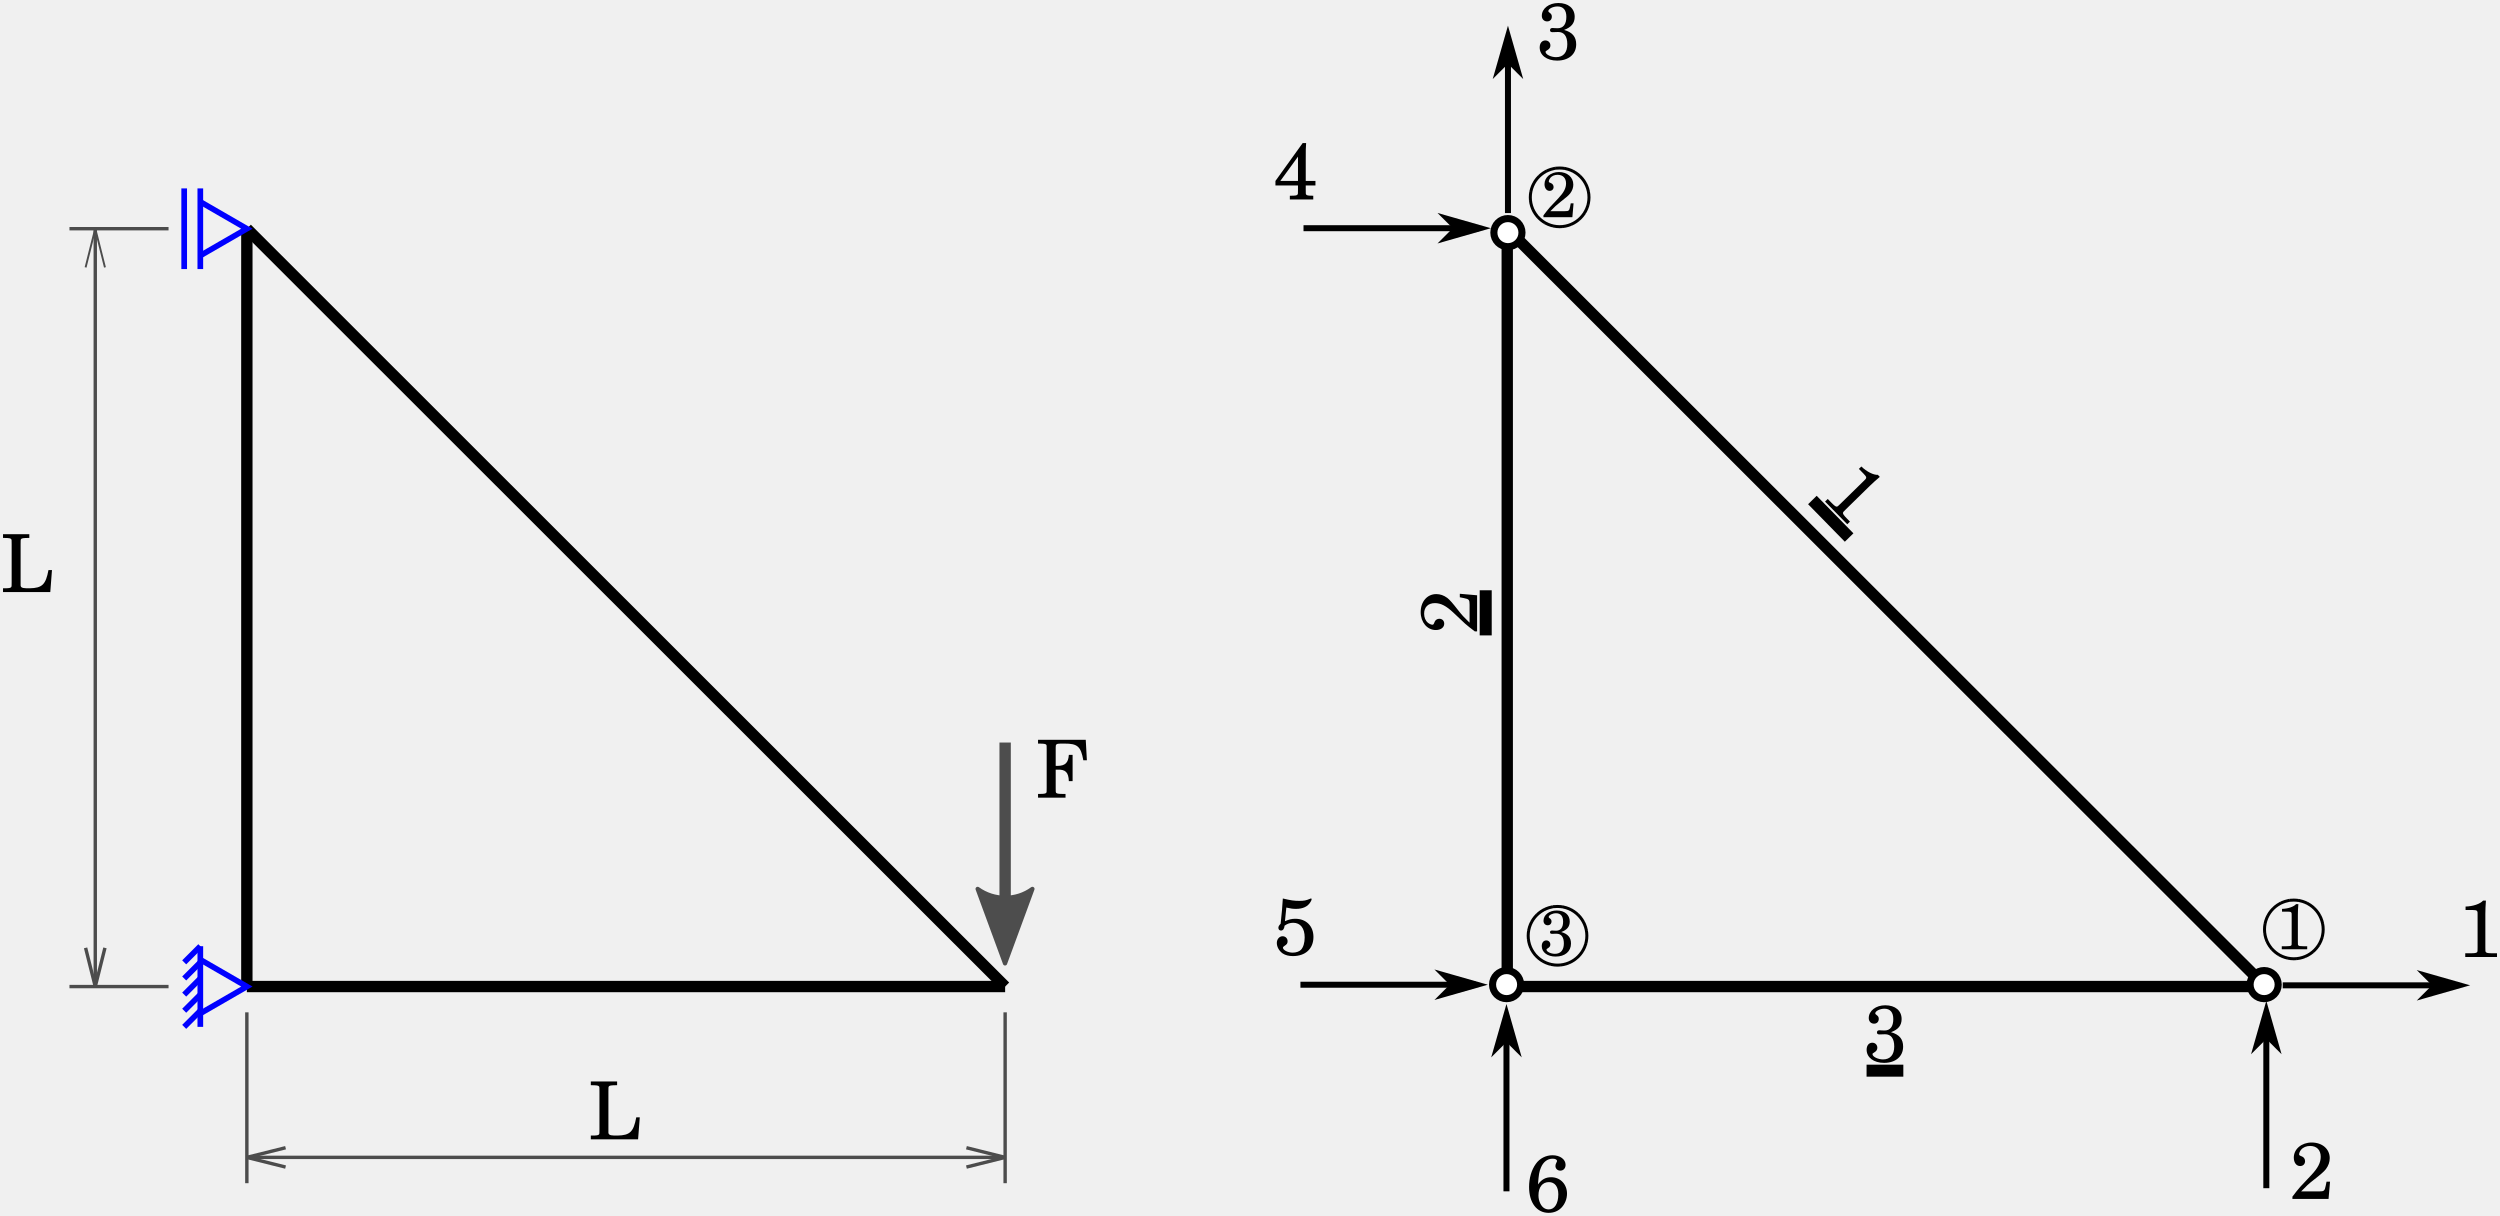
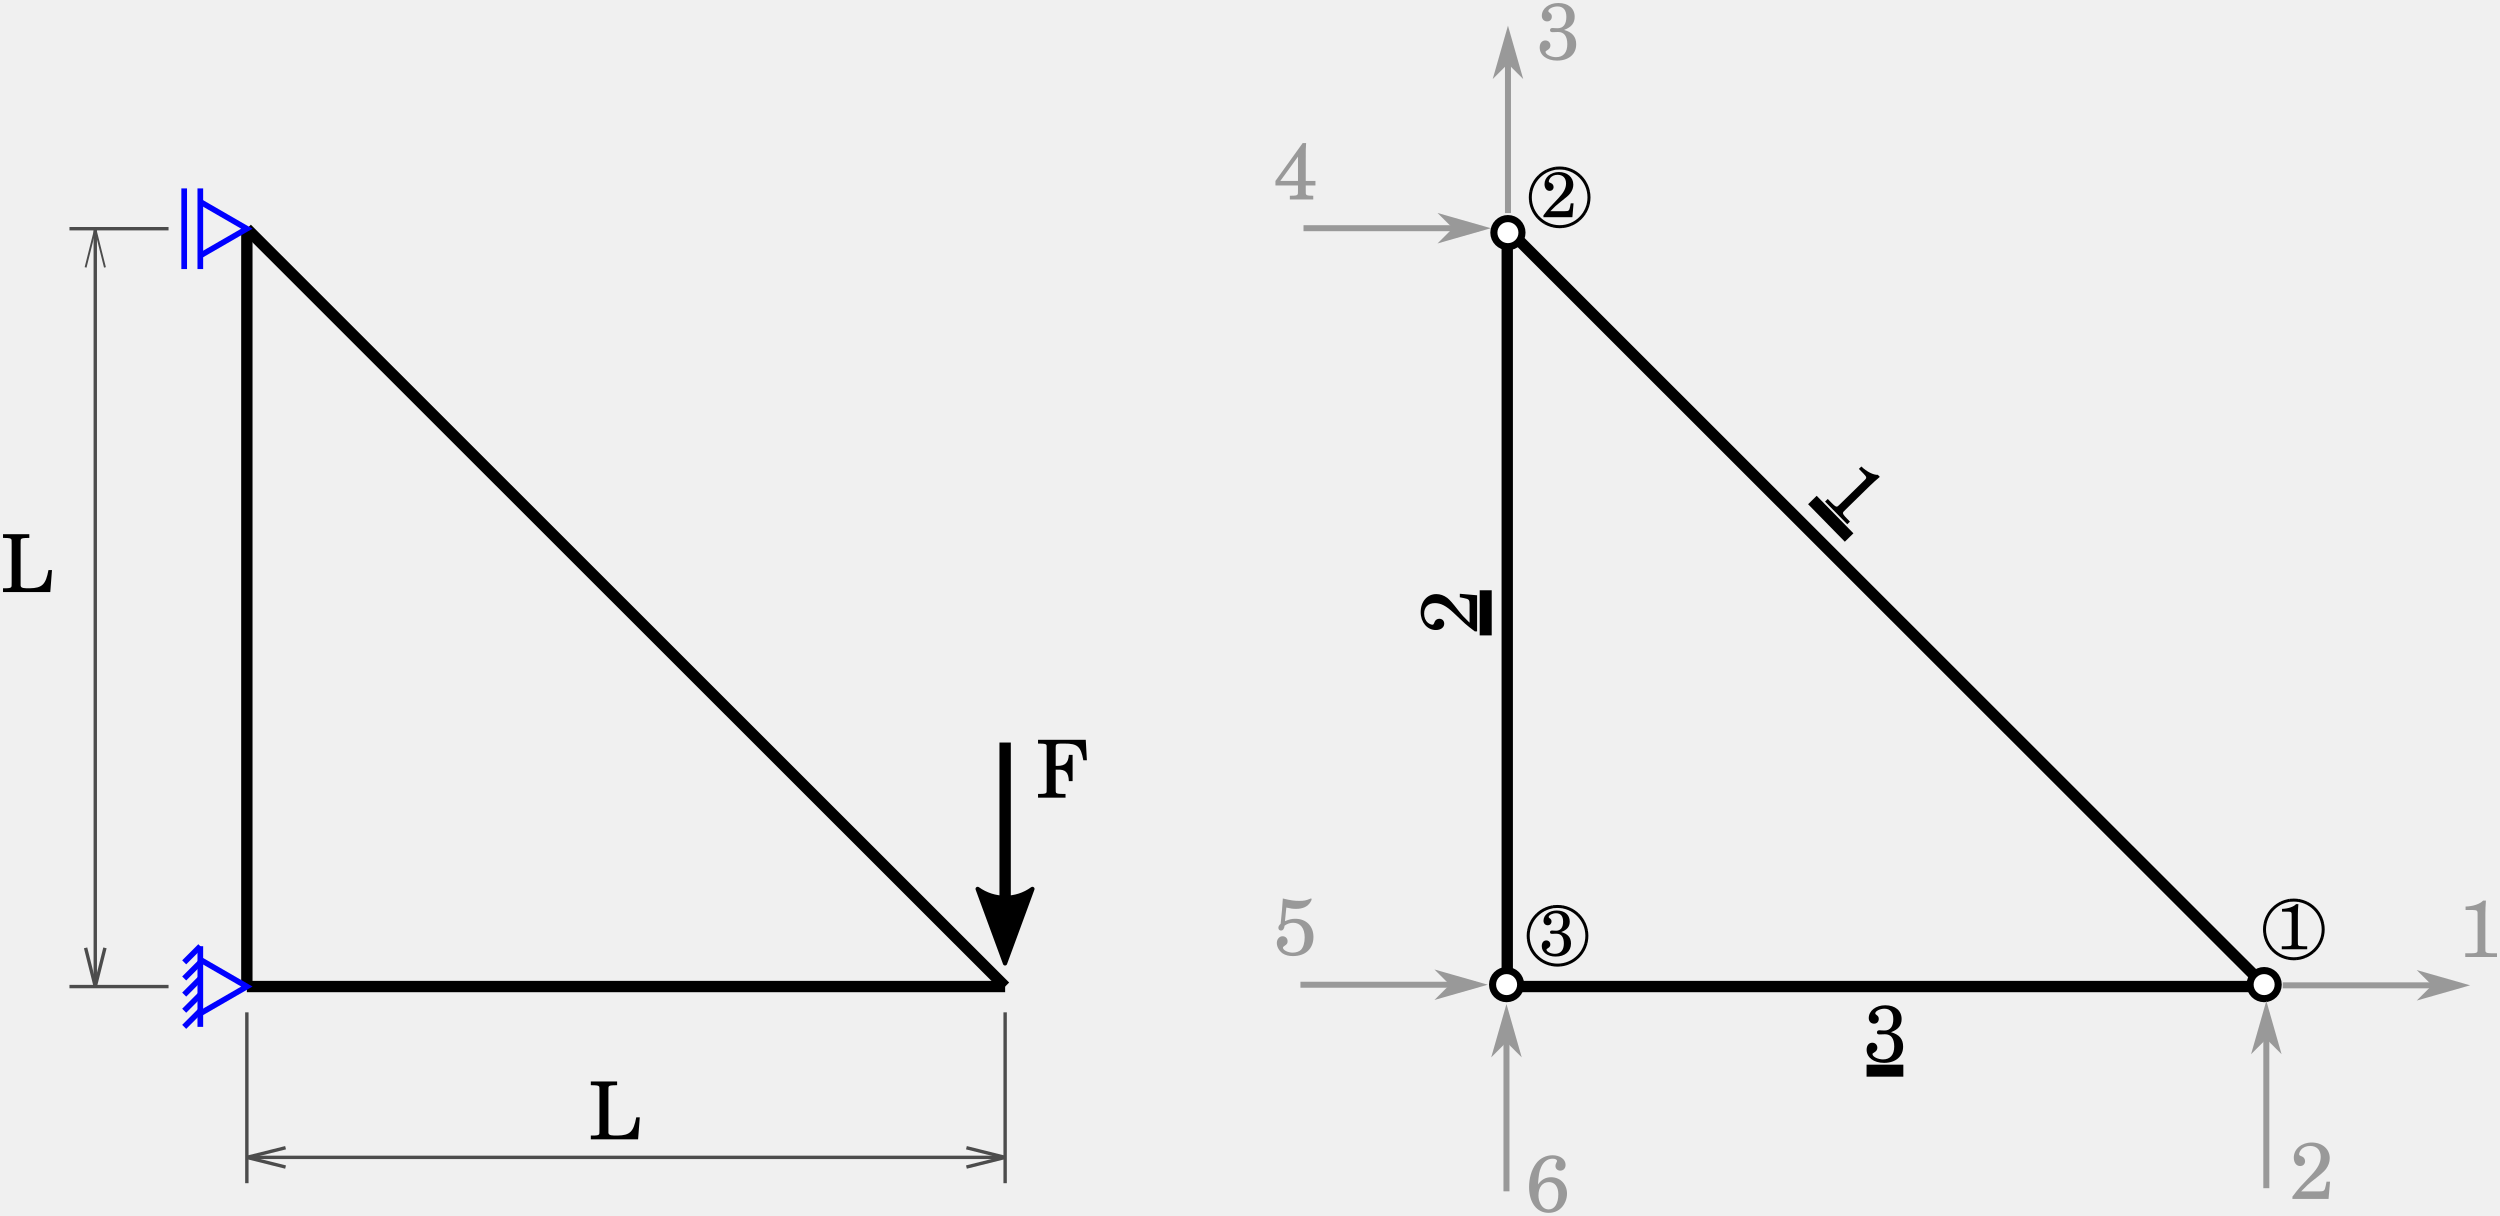
<svg xmlns="http://www.w3.org/2000/svg" version="1.1" id="svg4504" xml:space="preserve" width="831.867" height="404.575" viewBox="0 0 831.867 404.575">
  <defs id="defs4508">
    <marker orient="auto" refY="0" refX="0" id="Arrow2Mstart" style="overflow:visible">
-       <path id="path4844" style="fill:#4d4d4d;fill-opacity:1;fill-rule:evenodd;stroke:#4d4d4d;stroke-width:0.625;stroke-linejoin:round;stroke-opacity:1" d="M 8.719,4.034 -2.207,0.016 8.719,-4.002 c -1.745,2.372 -1.735,5.617 -6e-7,8.035 z" transform="scale(0.6)" />
+       <path id="path4844" style="fill:#000000;fill-opacity:1;fill-rule:evenodd;stroke:#000000;stroke-width:0.625;stroke-linejoin:round;stroke-opacity:1" d="M 8.719,4.034 -2.207,0.016 8.719,-4.002 c -1.745,2.372 -1.735,5.617 -6e-7,8.035 z" transform="scale(0.6)" />
    </marker>
    <marker orient="auto" refY="0" refX="0" id="Arrow1Mstart" style="overflow:visible">
      <path id="path4826" d="M 0,0 5,-5 -12.5,0 5,5 Z" style="fill:#4d4d4d;fill-opacity:1;fill-rule:evenodd;stroke:#4d4d4d;stroke-width:1pt;stroke-opacity:1" transform="matrix(0.4,0,0,0.4,4,0)" />
    </marker>
    <clipPath clipPathUnits="userSpaceOnUse" id="clipPath4522">
      <path d="m 720,969.602 h 6980.4 v 4010.4 H 720 Z" id="path4520" />
    </clipPath>
    <marker orient="auto" refY="0" refX="0" id="Arrow2Mstart-5" style="overflow:visible">
      <path id="path4844-4" style="fill:#4d4d4d;fill-opacity:1;fill-rule:evenodd;stroke:#4d4d4d;stroke-width:0.625;stroke-linejoin:round;stroke-opacity:1" d="M 8.719,4.034 -2.207,0.016 8.719,-4.002 c -1.745,2.372 -1.735,5.617 -6e-7,8.035 z" transform="scale(0.6)" />
    </marker>
    <marker orient="auto" refY="0" refX="0" id="Arrow1Mend" style="overflow:visible">
-       <path id="path4661" d="M 0,0 5,-5 -12.5,0 5,5 Z" style="fill:#000000;fill-opacity:1;fill-rule:evenodd;stroke:#000000;stroke-width:1pt;stroke-opacity:1" transform="matrix(-0.4,0,0,-0.4,-4,0)" />
+       <path id="path4661" d="M 0,0 5,-5 -12.5,0 5,5 Z" style="fill:#999999;fill-opacity:1;fill-rule:evenodd;stroke:#999999;stroke-width:1pt;stroke-opacity:1" transform="matrix(-0.4,0,0,-0.4,-4,0)" />
    </marker>
    <marker orient="auto" refY="0" refX="0" id="Arrow1Mend-9" style="overflow:visible">
-       <path id="path4661-0" d="M 0,0 5,-5 -12.5,0 5,5 Z" style="fill:#000000;fill-opacity:1;fill-rule:evenodd;stroke:#000000;stroke-width:1pt;stroke-opacity:1" transform="matrix(-0.4,0,0,-0.4,-4,0)" />
+       <path id="path4661-0" d="M 0,0 5,-5 -12.5,0 5,5 Z" style="fill:#999999;fill-opacity:1;fill-rule:evenodd;stroke:#999999;stroke-width:1pt;stroke-opacity:1" transform="matrix(-0.4,0,0,-0.4,-4,0)" />
    </marker>
    <marker orient="auto" refY="0" refX="0" id="Arrow1Mend-1" style="overflow:visible">
-       <path id="path4661-3" d="M 0,0 5,-5 -12.5,0 5,5 Z" style="fill:#000000;fill-opacity:1;fill-rule:evenodd;stroke:#000000;stroke-width:1pt;stroke-opacity:1" transform="matrix(-0.4,0,0,-0.4,-4,0)" />
+       <path id="path4661-3" d="M 0,0 5,-5 -12.5,0 5,5 Z" style="fill:#999999;fill-opacity:1;fill-rule:evenodd;stroke:#999999;stroke-width:1pt;stroke-opacity:1" transform="matrix(-0.4,0,0,-0.4,-4,0)" />
    </marker>
    <marker orient="auto" refY="0" refX="0" id="Arrow1Mend-10" style="overflow:visible">
-       <path id="path4661-34" d="M 0,0 5,-5 -12.5,0 5,5 Z" style="fill:#000000;fill-opacity:1;fill-rule:evenodd;stroke:#000000;stroke-width:1pt;stroke-opacity:1" transform="matrix(-0.4,0,0,-0.4,-4,0)" />
+       <path id="path4661-34" d="M 0,0 5,-5 -12.5,0 5,5 Z" style="fill:#999999;fill-opacity:1;fill-rule:evenodd;stroke:#999999;stroke-width:1pt;stroke-opacity:1" transform="matrix(-0.4,0,0,-0.4,-4,0)" />
    </marker>
    <marker orient="auto" refY="0" refX="0" id="Arrow1Mend-10-3" style="overflow:visible">
-       <path id="path4661-34-9" d="M 0,0 5,-5 -12.5,0 5,5 Z" style="fill:#000000;fill-opacity:1;fill-rule:evenodd;stroke:#000000;stroke-width:1pt;stroke-opacity:1" transform="matrix(-0.4,0,0,-0.4,-4,0)" />
+       <path id="path4661-34-9" d="M 0,0 5,-5 -12.5,0 5,5 Z" style="fill:#999999;fill-opacity:1;fill-rule:evenodd;stroke:#999999;stroke-width:1pt;stroke-opacity:1" transform="matrix(-0.4,0,0,-0.4,-4,0)" />
    </marker>
    <marker orient="auto" refY="0" refX="0" id="Arrow1Mend-10-9" style="overflow:visible">
-       <path id="path4661-34-6" d="M 0,0 5,-5 -12.5,0 5,5 Z" style="fill:#000000;fill-opacity:1;fill-rule:evenodd;stroke:#000000;stroke-width:1pt;stroke-opacity:1" transform="matrix(-0.4,0,0,-0.4,-4,0)" />
+       <path id="path4661-34-6" d="M 0,0 5,-5 -12.5,0 5,5 Z" style="fill:#999999;fill-opacity:1;fill-rule:evenodd;stroke:#999999;stroke-width:1pt;stroke-opacity:1" transform="matrix(-0.4,0,0,-0.4,-4,0)" />
    </marker>
  </defs>
  <g id="g4512" transform="matrix(0,1.333333,1.333333,0,-258.3559,-262.7188)">
    <path id="path4524" style="fill:none;stroke:#000000;stroke-width:2.835;stroke-linecap:butt;stroke-linejoin:miter;stroke-miterlimit:10;stroke-dasharray:none;stroke-opacity:1" d="m 443.242,444.609 -189.127,-189.237" />
    <path id="path4526" style="fill:none;stroke:#000000;stroke-width:2.835;stroke-linecap:butt;stroke-linejoin:miter;stroke-miterlimit:10;stroke-dasharray:none;stroke-opacity:1" d="m 443.242,255.372 v 189.237" />
    <path id="path4528" style="fill:none;stroke:#000000;stroke-width:2.835;stroke-linecap:butt;stroke-linejoin:miter;stroke-miterlimit:10;stroke-dasharray:none;stroke-opacity:1" d="m 443.242,255.372 h -189.127" />
    <path id="path4556" style="fill:none;stroke:#0000ff;stroke-width:1.417;stroke-linecap:butt;stroke-linejoin:miter;stroke-miterlimit:10;stroke-dasharray:none;stroke-opacity:1" d="m 247.406,243.757 6.709,11.615 6.711,-11.615" />
    <path id="path4558" style="fill:none;stroke:#0000ff;stroke-width:1.417;stroke-linecap:butt;stroke-linejoin:miter;stroke-miterlimit:10;stroke-dasharray:none;stroke-opacity:1" d="m 244.051,243.757 h 20.129" />
    <path id="path4560" style="fill:none;stroke:#0000ff;stroke-width:1.417;stroke-linecap:butt;stroke-linejoin:miter;stroke-miterlimit:10;stroke-dasharray:none;stroke-opacity:1" d="m 244.051,239.733 h 20.129" />
    <path id="path4562" style="fill:none;stroke:#0000ff;stroke-width:1.417;stroke-linecap:butt;stroke-linejoin:miter;stroke-miterlimit:10;stroke-dasharray:none;stroke-opacity:1" d="m 449.951,243.758 -6.709,11.614 -6.711,-11.614" />
    <path id="path4564" style="fill:none;stroke:#0000ff;stroke-width:1.417;stroke-linecap:butt;stroke-linejoin:miter;stroke-miterlimit:10;stroke-dasharray:none;stroke-opacity:1" d="m 453.306,243.758 h -20.129" />
    <path id="path4566" style="fill:none;stroke:#0000ff;stroke-width:1.417;stroke-linecap:butt;stroke-linejoin:miter;stroke-miterlimit:10;stroke-dasharray:none;stroke-opacity:1" d="m 449.28,243.758 4.026,-4.024" />
    <path id="path4568" style="fill:none;stroke:#0000ff;stroke-width:1.417;stroke-linecap:butt;stroke-linejoin:miter;stroke-miterlimit:10;stroke-dasharray:none;stroke-opacity:1" d="m 445.254,243.758 4.026,-4.024" />
    <path id="path4570" style="fill:none;stroke:#0000ff;stroke-width:1.417;stroke-linecap:butt;stroke-linejoin:miter;stroke-miterlimit:10;stroke-dasharray:none;stroke-opacity:1" d="m 441.228,243.758 4.026,-4.024" />
    <path id="path4572" style="fill:none;stroke:#0000ff;stroke-width:1.417;stroke-linecap:butt;stroke-linejoin:miter;stroke-miterlimit:10;stroke-dasharray:none;stroke-opacity:1" d="m 437.202,243.758 4.026,-4.024" />
    <path id="path4574" style="fill:none;stroke:#0000ff;stroke-width:1.417;stroke-linecap:butt;stroke-linejoin:miter;stroke-miterlimit:10;stroke-dasharray:none;stroke-opacity:1" d="m 433.176,243.758 4.026,-4.024" />
    <path id="path4576" style="fill:none;stroke:#4c4c4c;stroke-width:0.85;stroke-linecap:butt;stroke-linejoin:miter;stroke-miterlimit:10;stroke-dasharray:none;stroke-opacity:1" d="m 449.679,255.372 h 42.636" />
    <path id="path4578" style="fill:none;stroke:#4c4c4c;stroke-width:0.85;stroke-linecap:butt;stroke-linejoin:miter;stroke-miterlimit:10;stroke-dasharray:none;stroke-opacity:1" d="m 449.679,444.609 h 42.636" />
    <path id="path4580" style="fill:none;stroke:#4c4c4c;stroke-width:0.85;stroke-linecap:butt;stroke-linejoin:miter;stroke-miterlimit:10;stroke-dasharray:none;stroke-opacity:1" d="m 485.878,255.372 v 189.237" />
    <path id="path4598" style="fill:none;stroke:#4c4c4c;stroke-width:0.85;stroke-linecap:butt;stroke-linejoin:miter;stroke-miterlimit:10;stroke-dasharray:none;stroke-opacity:1" d="m 483.463,265.035 2.415,-9.663" />
    <path id="path4600" style="fill:none;stroke:#4c4c4c;stroke-width:0.85;stroke-linecap:butt;stroke-linejoin:miter;stroke-miterlimit:10;stroke-dasharray:none;stroke-opacity:1" d="m 488.292,265.035 -2.414,-9.663" />
    <path id="path4602" style="fill:none;stroke:#4c4c4c;stroke-width:0.85;stroke-linecap:butt;stroke-linejoin:miter;stroke-miterlimit:10;stroke-dasharray:none;stroke-opacity:1" d="m 483.463,434.946 2.415,9.663" />
    <path id="path4604" style="fill:none;stroke:#4c4c4c;stroke-width:0.85;stroke-linecap:butt;stroke-linejoin:miter;stroke-miterlimit:10;stroke-dasharray:none;stroke-opacity:1" d="m 488.292,434.946 -2.414,9.663" />
    <path id="path4606" style="fill:none;stroke:#4c4c4c;stroke-width:0.85;stroke-linecap:butt;stroke-linejoin:miter;stroke-miterlimit:10;stroke-dasharray:none;stroke-opacity:1" d="M 254.115,235.831 V 211.102" />
    <path id="path4608" style="fill:none;stroke:#4c4c4c;stroke-width:0.85;stroke-linecap:butt;stroke-linejoin:miter;stroke-miterlimit:10;stroke-dasharray:none;stroke-opacity:1" d="M 443.242,235.831 V 211.102" />
    <path id="path4610" style="fill:none;stroke:#4c4c4c;stroke-width:0.85;stroke-linecap:butt;stroke-linejoin:miter;stroke-miterlimit:10;stroke-dasharray:none;stroke-opacity:1" d="m 254.115,217.542 h 189.127" />
    <path id="path4628" style="fill:none;stroke:#4c4c4c;stroke-width:0.48;stroke-linecap:butt;stroke-linejoin:miter;stroke-miterlimit:10;stroke-dasharray:none;stroke-opacity:1" d="m 263.772,219.958 -9.657,-2.416" />
    <path id="path4630" style="fill:none;stroke:#4c4c4c;stroke-width:0.48;stroke-linecap:butt;stroke-linejoin:miter;stroke-miterlimit:10;stroke-dasharray:none;stroke-opacity:1" d="m 263.772,215.127 -9.657,2.415" />
    <path id="path4632" style="fill:none;stroke:#4c4c4c;stroke-width:0.85;stroke-linecap:butt;stroke-linejoin:miter;stroke-miterlimit:10;stroke-dasharray:none;stroke-opacity:1" d="m 433.585,219.958 9.657,-2.416" />
    <path id="path4634" style="fill:none;stroke:#4c4c4c;stroke-width:0.85;stroke-linecap:butt;stroke-linejoin:miter;stroke-miterlimit:10;stroke-dasharray:none;stroke-opacity:1" d="m 433.585,215.127 9.657,2.415" />
-     <path style="fill:none;fill-rule:evenodd;stroke:#4d4d4d;stroke-width:2.835;stroke-linecap:butt;stroke-linejoin:miter;stroke-miterlimit:4;stroke-dasharray:none;stroke-opacity:1;marker-start:url(#Arrow2Mstart)" d="M 433.71,444.609 H 382.342" id="path4818" />
+     <path style="fill:none;fill-rule:evenodd;stroke:#000000;stroke-width:2.835;stroke-linecap:butt;stroke-linejoin:miter;stroke-miterlimit:4;stroke-dasharray:none;stroke-opacity:1;marker-start:url(#Arrow2Mstart)" d="M 433.71,444.609 H 382.342" id="path4818" />
    <text xml:space="preserve" style="font-style:normal;font-variant:normal;font-weight:normal;font-stretch:normal;font-size:42px;line-height:125%;font-family:'Century Schoolbook L';-inkscape-font-specification:'Century Schoolbook L';letter-spacing:0px;word-spacing:0px;fill:#000000;fill-opacity:1;stroke:none;stroke-width:0.75px;stroke-linecap:butt;stroke-linejoin:miter;stroke-opacity:1" x="452.244" y="396.111" id="text5086" transform="matrix(0,1,1,0,0,0)">
      <tspan id="tspan5084" x="452.244" y="396.111" style="font-size:20px;stroke-width:0.75px">F</tspan>
    </text>
    <text xml:space="preserve" style="font-style:normal;font-variant:normal;font-weight:normal;font-stretch:normal;font-size:42px;line-height:125%;font-family:'Century Schoolbook L';-inkscape-font-specification:'Century Schoolbook L';letter-spacing:0px;word-spacing:0px;fill:#000000;fill-opacity:1;stroke:none;stroke-width:0.75px;stroke-linecap:butt;stroke-linejoin:miter;stroke-opacity:1" x="340.507" y="481.37" id="text5092" transform="matrix(0,1,1,0,0,0)">
      <tspan id="tspan5090" x="340.507" y="481.37" style="font-size:20px;stroke-width:0.75px">L</tspan>
    </text>
    <text xml:space="preserve" style="font-style:normal;font-variant:normal;font-weight:normal;font-stretch:normal;font-size:42px;line-height:125%;font-family:'Century Schoolbook L';-inkscape-font-specification:'Century Schoolbook L';letter-spacing:0px;word-spacing:0px;fill:#000000;fill-opacity:1;stroke:none;stroke-width:0.75px;stroke-linecap:butt;stroke-linejoin:miter;stroke-opacity:1" x="193.817" y="344.79" id="text5092-4" transform="matrix(0,1,1,0,0,0)">
      <tspan id="tspan5090-7" x="193.817" y="344.79" style="font-size:20px;stroke-width:0.75px">L</tspan>
    </text>
    <path id="path4524-8" style="fill:none;stroke:#000000;stroke-width:2.835;stroke-linecap:butt;stroke-linejoin:miter;stroke-miterlimit:10;stroke-dasharray:none;stroke-opacity:1" d="m 443.242,759.152 -189.127,-189.237" />
    <path id="path4526-1" style="fill:none;stroke:#000000;stroke-width:2.835;stroke-linecap:butt;stroke-linejoin:miter;stroke-miterlimit:10;stroke-dasharray:none;stroke-opacity:1" d="m 443.242,569.915 v 189.237" />
    <path id="path4528-2" style="fill:none;stroke:#000000;stroke-width:2.835;stroke-linecap:butt;stroke-linejoin:miter;stroke-miterlimit:10;stroke-dasharray:none;stroke-opacity:1" d="m 443.242,569.915 h -189.127" />
-     <path style="fill:none;fill-rule:evenodd;stroke:#000000;stroke-width:1.5;stroke-linecap:butt;stroke-linejoin:miter;stroke-miterlimit:4;stroke-dasharray:none;stroke-opacity:1;marker-end:url(#Arrow1Mend)" d="m 253.992,519.072 v 43.811" id="path4650" />
+     <path style="fill:none;fill-rule:evenodd;stroke:#999999;stroke-width:1.5;stroke-linecap:butt;stroke-linejoin:miter;stroke-miterlimit:4;stroke-dasharray:none;stroke-opacity:1;marker-end:url(#Arrow1Mend)" d="m 253.992,519.072 v 43.811" id="path4650" />
    <circle style="color:#000000;display:inline;overflow:visible;visibility:visible;opacity:1;fill:#ffffff;fill-opacity:1;fill-rule:nonzero;stroke:#000000;stroke-width:1.772;stroke-linecap:square;stroke-linejoin:round;stroke-miterlimit:4;stroke-dasharray:none;stroke-dashoffset:0;stroke-opacity:1;marker:none;enable-background:accumulate" id="path13545" cx="570.085" cy="255.094" r="3.508" transform="matrix(0,1,1,0,0,0)" />
    <circle style="color:#000000;display:inline;overflow:visible;visibility:visible;opacity:1;fill:#ffffff;fill-opacity:1;fill-rule:nonzero;stroke:#000000;stroke-width:1.772;stroke-linecap:square;stroke-linejoin:round;stroke-miterlimit:4;stroke-dasharray:none;stroke-dashoffset:0;stroke-opacity:1;marker:none;enable-background:accumulate" id="path13545-2" cx="569.754" cy="442.757" r="3.508" transform="matrix(0,1,1,0,0,0)" />
    <circle style="color:#000000;display:inline;overflow:visible;visibility:visible;opacity:1;fill:#ffffff;fill-opacity:1;fill-rule:nonzero;stroke:#000000;stroke-width:1.772;stroke-linecap:square;stroke-linejoin:round;stroke-miterlimit:4;stroke-dasharray:none;stroke-dashoffset:0;stroke-opacity:1;marker:none;enable-background:accumulate" id="path13545-9" cx="758.807" cy="442.757" r="3.508" transform="matrix(0,1,1,0,0,0)" />
-     <path style="fill:none;fill-rule:evenodd;stroke:#000000;stroke-width:1.5;stroke-linecap:butt;stroke-linejoin:miter;stroke-miterlimit:4;stroke-dasharray:none;stroke-opacity:1;marker-end:url(#Arrow1Mend-9)" d="m 442.787,518.304 v 43.811" id="path4650-8" />
-     <path style="fill:none;fill-rule:evenodd;stroke:#000000;stroke-width:1.5;stroke-linecap:butt;stroke-linejoin:miter;stroke-miterlimit:4;stroke-dasharray:none;stroke-opacity:1;marker-end:url(#Arrow1Mend-1)" d="m 442.933,763.447 v 43.811" id="path4650-1" />
-     <path style="fill:none;fill-rule:evenodd;stroke:#000000;stroke-width:1.5;stroke-linecap:butt;stroke-linejoin:miter;stroke-miterlimit:4;stroke-dasharray:none;stroke-opacity:1;marker-end:url(#Arrow1Mend-10)" d="M 250.211,570.095 H 206.4" id="path4650-0" />
-     <path style="fill:none;fill-rule:evenodd;stroke:#000000;stroke-width:1.5;stroke-linecap:butt;stroke-linejoin:miter;stroke-miterlimit:4;stroke-dasharray:none;stroke-opacity:1;marker-end:url(#Arrow1Mend-10-3)" d="M 493.572,759.35 H 449.761" id="path4650-0-1" />
-     <path style="fill:none;fill-rule:evenodd;stroke:#000000;stroke-width:1.5;stroke-linecap:butt;stroke-linejoin:miter;stroke-miterlimit:4;stroke-dasharray:none;stroke-opacity:1;marker-end:url(#Arrow1Mend-10-9)" d="M 494.356,569.72 H 450.545" id="path4650-0-9" />
-     <text xml:space="preserve" style="font-style:normal;font-variant:normal;font-weight:normal;font-stretch:normal;font-size:20px;line-height:125%;font-family:'Century Schoolbook L';-inkscape-font-specification:'Century Schoolbook L';letter-spacing:0px;word-spacing:0px;fill:#000000;fill-opacity:1;stroke:none;stroke-width:0.75px;stroke-linecap:butt;stroke-linejoin:miter;stroke-opacity:1" x="806.997" y="435.873" id="text20743" transform="matrix(0,1,1,0,0,0)">
-       <tspan id="tspan20741" x="806.997" y="435.873" style="stroke-width:0.75px">1</tspan>
+     <path style="fill:none;fill-rule:evenodd;stroke:#999999;stroke-width:1.5;stroke-linecap:butt;stroke-linejoin:miter;stroke-miterlimit:4;stroke-dasharray:none;stroke-opacity:1;marker-end:url(#Arrow1Mend-9)" d="m 442.787,518.304 v 43.811" id="path4650-8" />
+     <path style="fill:none;fill-rule:evenodd;stroke:#999999;stroke-width:1.5;stroke-linecap:butt;stroke-linejoin:miter;stroke-miterlimit:4;stroke-dasharray:none;stroke-opacity:1;marker-end:url(#Arrow1Mend-1)" d="m 442.933,763.447 v 43.811" id="path4650-1" />
+     <path style="fill:none;fill-rule:evenodd;stroke:#999999;stroke-width:1.5;stroke-linecap:butt;stroke-linejoin:miter;stroke-miterlimit:4;stroke-dasharray:none;stroke-opacity:1;marker-end:url(#Arrow1Mend-10)" d="M 250.211,570.095 H 206.4" id="path4650-0" />
+     <path style="fill:none;fill-rule:evenodd;stroke:#999999;stroke-width:1.5;stroke-linecap:butt;stroke-linejoin:miter;stroke-miterlimit:4;stroke-dasharray:none;stroke-opacity:1;marker-end:url(#Arrow1Mend-10-3)" d="M 493.572,759.35 H 449.761" id="path4650-0-1" />
+     <path style="fill:none;fill-rule:evenodd;stroke:#999999;stroke-width:1.5;stroke-linecap:butt;stroke-linejoin:miter;stroke-miterlimit:4;stroke-dasharray:none;stroke-opacity:1;marker-end:url(#Arrow1Mend-10-9)" d="M 494.356,569.72 H 450.545" id="path4650-0-9" />
+     <text xml:space="preserve" style="font-style:normal;font-variant:normal;font-weight:normal;font-stretch:normal;font-size:20px;line-height:125%;font-family:'Century Schoolbook L';-inkscape-font-specification:'Century Schoolbook L';letter-spacing:0px;word-spacing:0px;fill:#999999;fill-opacity:1;stroke:none;stroke-width:0.75px;stroke-linecap:butt;stroke-linejoin:miter;stroke-opacity:1;" x="806.997" y="435.873" id="text20743" transform="matrix(0,1,1,0,0,0)">
+       <tspan id="tspan20741" x="806.997" y="435.873" style="stroke-width:0.75px;fill:#999999;">1</tspan>
    </text>
-     <text xml:space="preserve" style="font-style:normal;font-variant:normal;font-weight:normal;font-stretch:normal;font-size:20px;line-height:125%;font-family:'Century Schoolbook L';-inkscape-font-specification:'Century Schoolbook L';letter-spacing:0px;word-spacing:0px;fill:#000000;fill-opacity:1;stroke:none;stroke-width:0.75px;stroke-linecap:butt;stroke-linejoin:miter;stroke-opacity:1" x="765.162" y="496.243" id="text20747" transform="matrix(0,1,1,0,0,0)">
-       <tspan id="tspan20745" x="765.162" y="496.243" style="stroke-width:0.75px">2</tspan>
+     <text xml:space="preserve" style="font-style:normal;font-variant:normal;font-weight:normal;font-stretch:normal;font-size:20px;line-height:125%;font-family:'Century Schoolbook L';-inkscape-font-specification:'Century Schoolbook L';letter-spacing:0px;word-spacing:0px;fill:#999999;fill-opacity:1;stroke:none;stroke-width:0.75px;stroke-linecap:butt;stroke-linejoin:miter;stroke-opacity:1;" x="765.162" y="496.243" id="text20747" transform="matrix(0,1,1,0,0,0)">
+       <tspan id="tspan20745" x="765.162" y="496.243" style="stroke-width:0.75px;fill:#999999;">2</tspan>
    </text>
-     <text xml:space="preserve" style="font-style:normal;font-variant:normal;font-weight:normal;font-stretch:normal;font-size:20px;line-height:125%;font-family:'Century Schoolbook L';-inkscape-font-specification:'Century Schoolbook L';letter-spacing:0px;word-spacing:0px;fill:#000000;fill-opacity:1;stroke:none;stroke-width:0.75px;stroke-linecap:butt;stroke-linejoin:miter;stroke-opacity:1" x="577.168" y="211.869" id="text20751" transform="matrix(0,1,1,0,0,0)">
-       <tspan id="tspan20749" x="577.168" y="211.869" style="stroke-width:0.75px">3</tspan>
+     <text xml:space="preserve" style="font-style:normal;font-variant:normal;font-weight:normal;font-stretch:normal;font-size:20px;line-height:125%;font-family:'Century Schoolbook L';-inkscape-font-specification:'Century Schoolbook L';letter-spacing:0px;word-spacing:0px;fill:#999999;fill-opacity:1;stroke:none;stroke-width:0.75px;stroke-linecap:butt;stroke-linejoin:miter;stroke-opacity:1;" x="577.168" y="211.869" id="text20751" transform="matrix(0,1,1,0,0,0)">
+       <tspan id="tspan20749" x="577.168" y="211.869" style="stroke-width:0.75px;fill:#999999;">3</tspan>
    </text>
-     <text xml:space="preserve" style="font-style:normal;font-variant:normal;font-weight:normal;font-stretch:normal;font-size:20px;line-height:125%;font-family:'Century Schoolbook L';-inkscape-font-specification:'Century Schoolbook L';letter-spacing:0px;word-spacing:0px;fill:#000000;fill-opacity:1;stroke:none;stroke-width:0.75px;stroke-linecap:butt;stroke-linejoin:miter;stroke-opacity:1" x="511.503" y="246.82" id="text20755" transform="matrix(0,1,1,0,0,0)">
-       <tspan id="tspan20753" x="511.503" y="246.82" style="stroke-width:0.75px">4</tspan>
+     <text xml:space="preserve" style="font-style:normal;font-variant:normal;font-weight:normal;font-stretch:normal;font-size:20px;line-height:125%;font-family:'Century Schoolbook L';-inkscape-font-specification:'Century Schoolbook L';letter-spacing:0px;word-spacing:0px;fill:#999999;fill-opacity:1;stroke:none;stroke-width:0.75px;stroke-linecap:butt;stroke-linejoin:miter;stroke-opacity:1;" x="511.503" y="246.82" id="text20755" transform="matrix(0,1,1,0,0,0)">
+       <tspan id="tspan20753" x="511.503" y="246.82" style="stroke-width:0.75px;fill:#999999;">4</tspan>
    </text>
-     <text xml:space="preserve" style="font-style:normal;font-variant:normal;font-weight:normal;font-stretch:normal;font-size:20px;line-height:125%;font-family:'Century Schoolbook L';-inkscape-font-specification:'Century Schoolbook L';letter-spacing:0px;word-spacing:0px;fill:#000000;fill-opacity:1;stroke:none;stroke-width:0.75px;stroke-linecap:butt;stroke-linejoin:miter;stroke-opacity:1" x="511.503" y="435.343" id="text20759" transform="matrix(0,1,1,0,0,0)">
-       <tspan id="tspan20757" x="511.503" y="435.343" style="stroke-width:0.75px">5</tspan>
+     <text xml:space="preserve" style="font-style:normal;font-variant:normal;font-weight:normal;font-stretch:normal;font-size:20px;line-height:125%;font-family:'Century Schoolbook L';-inkscape-font-specification:'Century Schoolbook L';letter-spacing:0px;word-spacing:0px;fill:#999999;fill-opacity:1;stroke:none;stroke-width:0.75px;stroke-linecap:butt;stroke-linejoin:miter;stroke-opacity:1;" x="511.503" y="435.343" id="text20759" transform="matrix(0,1,1,0,0,0)">
+       <tspan id="tspan20757" x="511.503" y="435.343" style="stroke-width:0.75px;fill:#999999;">5</tspan>
    </text>
-     <text xml:space="preserve" style="font-style:normal;font-variant:normal;font-weight:normal;font-stretch:normal;font-size:20px;line-height:125%;font-family:'Century Schoolbook L';-inkscape-font-specification:'Century Schoolbook L';letter-spacing:0px;word-spacing:0px;fill:#000000;fill-opacity:1;stroke:none;stroke-width:0.75px;stroke-linecap:butt;stroke-linejoin:miter;stroke-opacity:1" x="574.52" y="499.42" id="text20763" transform="matrix(0,1,1,0,0,0)">
-       <tspan id="tspan20761" x="574.52" y="499.42" style="stroke-width:0.75px">6</tspan>
+     <text xml:space="preserve" style="font-style:normal;font-variant:normal;font-weight:normal;font-stretch:normal;font-size:20px;line-height:125%;font-family:'Century Schoolbook L';-inkscape-font-specification:'Century Schoolbook L';letter-spacing:0px;word-spacing:0px;fill:#999999;fill-opacity:1;stroke:none;stroke-width:0.75px;stroke-linecap:butt;stroke-linejoin:miter;stroke-opacity:1;" x="574.52" y="499.42" id="text20763" transform="matrix(0,1,1,0,0,0)">
+       <tspan id="tspan20761" x="574.52" y="499.42" style="stroke-width:0.75px;fill:#999999;">6</tspan>
    </text>
    <text xml:space="preserve" style="font-style:normal;font-variant:normal;font-weight:normal;font-stretch:normal;font-size:12px;line-height:0%;font-family:'Century Schoolbook L';-inkscape-font-specification:'Century Schoolbook L';letter-spacing:0px;word-spacing:0px;fill:#000000;fill-opacity:1;stroke:none;stroke-width:0.75px;stroke-linecap:butt;stroke-linejoin:miter;stroke-opacity:1" x="761.613" y="433.937" id="text5453-9" transform="matrix(0,1,1,0,0,0)">
      <tspan id="tspan5451-1" x="761.613" y="433.937" style="font-size:16px;line-height:1.25;stroke-width:0.75px">1</tspan>
    </text>
    <circle style="color:#000000;display:inline;overflow:visible;visibility:visible;opacity:1;fill:none;fill-opacity:1;fill-rule:nonzero;stroke:#000000;stroke-width:0.75;stroke-linecap:square;stroke-linejoin:round;stroke-miterlimit:4;stroke-dasharray:1.5, 0.75;stroke-dashoffset:0;stroke-opacity:1;marker:none;enable-background:accumulate" id="path4593" cx="766.221" cy="428.989" r="7.322" transform="matrix(0,1,1,0,0,0)" />
    <text xml:space="preserve" style="font-style:normal;font-variant:normal;font-weight:normal;font-stretch:normal;font-size:12px;line-height:0%;font-family:'Century Schoolbook L';-inkscape-font-specification:'Century Schoolbook L';letter-spacing:0px;word-spacing:0px;fill:#000000;fill-opacity:1;stroke:none;stroke-width:0.75px;stroke-linecap:butt;stroke-linejoin:miter;stroke-opacity:1" x="578.385" y="251.239" id="text5453-9-3" transform="matrix(0,1,1,0,0,0)">
      <tspan id="tspan5451-1-3" x="578.385" y="251.239" style="font-size:16px;line-height:1.25;stroke-width:0.75px">2</tspan>
    </text>
    <circle style="color:#000000;display:inline;overflow:visible;visibility:visible;opacity:1;fill:none;fill-opacity:1;fill-rule:nonzero;stroke:#000000;stroke-width:0.75;stroke-linecap:square;stroke-linejoin:round;stroke-miterlimit:4;stroke-dasharray:1.5, 0.75;stroke-dashoffset:0;stroke-opacity:1;marker:none;enable-background:accumulate" id="path4593-8" cx="582.993" cy="246.291" r="7.322" transform="matrix(0,1,1,0,0,0)" />
    <text xml:space="preserve" style="font-style:normal;font-variant:normal;font-weight:normal;font-stretch:normal;font-size:12px;line-height:0%;font-family:'Century Schoolbook L';-inkscape-font-specification:'Century Schoolbook L';letter-spacing:0px;word-spacing:0px;fill:#000000;fill-opacity:1;stroke:none;stroke-width:0.75px;stroke-linecap:butt;stroke-linejoin:miter;stroke-opacity:1" x="577.856" y="435.525" id="text5453-9-0" transform="matrix(0,1,1,0,0,0)">
      <tspan id="tspan5451-1-5" x="577.856" y="435.525" style="font-size:16px;line-height:1.25;stroke-width:0.75px">3</tspan>
    </text>
    <circle style="color:#000000;display:inline;overflow:visible;visibility:visible;opacity:1;fill:none;fill-opacity:1;fill-rule:nonzero;stroke:#000000;stroke-width:0.75;stroke-linecap:square;stroke-linejoin:round;stroke-miterlimit:4;stroke-dasharray:1.5, 0.75;stroke-dashoffset:0;stroke-opacity:1;marker:none;enable-background:accumulate" id="path4593-6" cx="582.464" cy="430.577" r="7.322" transform="matrix(0,1,1,0,0,0)" />
    <text xml:space="preserve" style="font-style:normal;font-variant:normal;font-weight:normal;font-stretch:normal;font-size:20px;line-height:125%;font-family:'Century Schoolbook L';-inkscape-font-specification:'Century Schoolbook L';letter-spacing:0px;word-spacing:0px;fill:#000000;fill-opacity:1;stroke:none;stroke-width:0.75px;stroke-linecap:butt;stroke-linejoin:miter;stroke-opacity:1" x="682.441" y="-238.453" id="text23145" transform="matrix(0.7145103,0.6996249,0.6996249,-0.7145103,0,0)">
      <tspan id="tspan23143" x="682.441" y="-238.453" style="stroke-width:0.75px">1</tspan>
    </text>
    <text xml:space="preserve" style="font-style:normal;font-variant:normal;font-weight:normal;font-stretch:normal;font-size:20px;line-height:125%;font-family:'Century Schoolbook L';-inkscape-font-specification:'Century Schoolbook L';letter-spacing:0px;word-spacing:0px;fill:#000000;fill-opacity:1;stroke:none;stroke-width:0.75px;stroke-linecap:butt;stroke-linejoin:miter;stroke-opacity:1" x="-355.317" y="562.39" id="text23149" transform="scale(-1,1)">
      <tspan id="tspan23147" x="-355.317" y="562.39" style="stroke-width:0.75px">2</tspan>
    </text>
    <text xml:space="preserve" style="font-style:normal;font-variant:normal;font-weight:normal;font-stretch:normal;font-size:20px;line-height:125%;font-family:'Century Schoolbook L';-inkscape-font-specification:'Century Schoolbook L';letter-spacing:0px;word-spacing:0px;fill:#000000;fill-opacity:1;stroke:none;stroke-width:0.75px;stroke-linecap:butt;stroke-linejoin:miter;stroke-opacity:1" x="658.758" y="461.992" id="text23153" transform="matrix(0,1,1,0,0,0)">
      <tspan id="tspan23151" x="658.758" y="461.992" style="stroke-width:0.75px">3</tspan>
    </text>
    <path style="fill:none;fill-rule:evenodd;stroke:#000000;stroke-width:3;stroke-linecap:butt;stroke-linejoin:miter;stroke-miterlimit:4;stroke-dasharray:none;stroke-opacity:1" d="m 321.82,646.066 9.364,9.169" id="path23157" />
    <path style="fill:none;fill-rule:evenodd;stroke:#000000;stroke-width:3;stroke-linecap:butt;stroke-linejoin:miter;stroke-miterlimit:4;stroke-dasharray:none;stroke-opacity:1" d="M 355.604,564.54 H 344.351" id="path23159" />
    <path style="fill:none;fill-rule:evenodd;stroke:#000000;stroke-width:3;stroke-linecap:butt;stroke-linejoin:miter;stroke-miterlimit:4;stroke-dasharray:none;stroke-opacity:1" d="m 464.232,659.589 v 9.174" id="path23161" />
  </g>
</svg>
